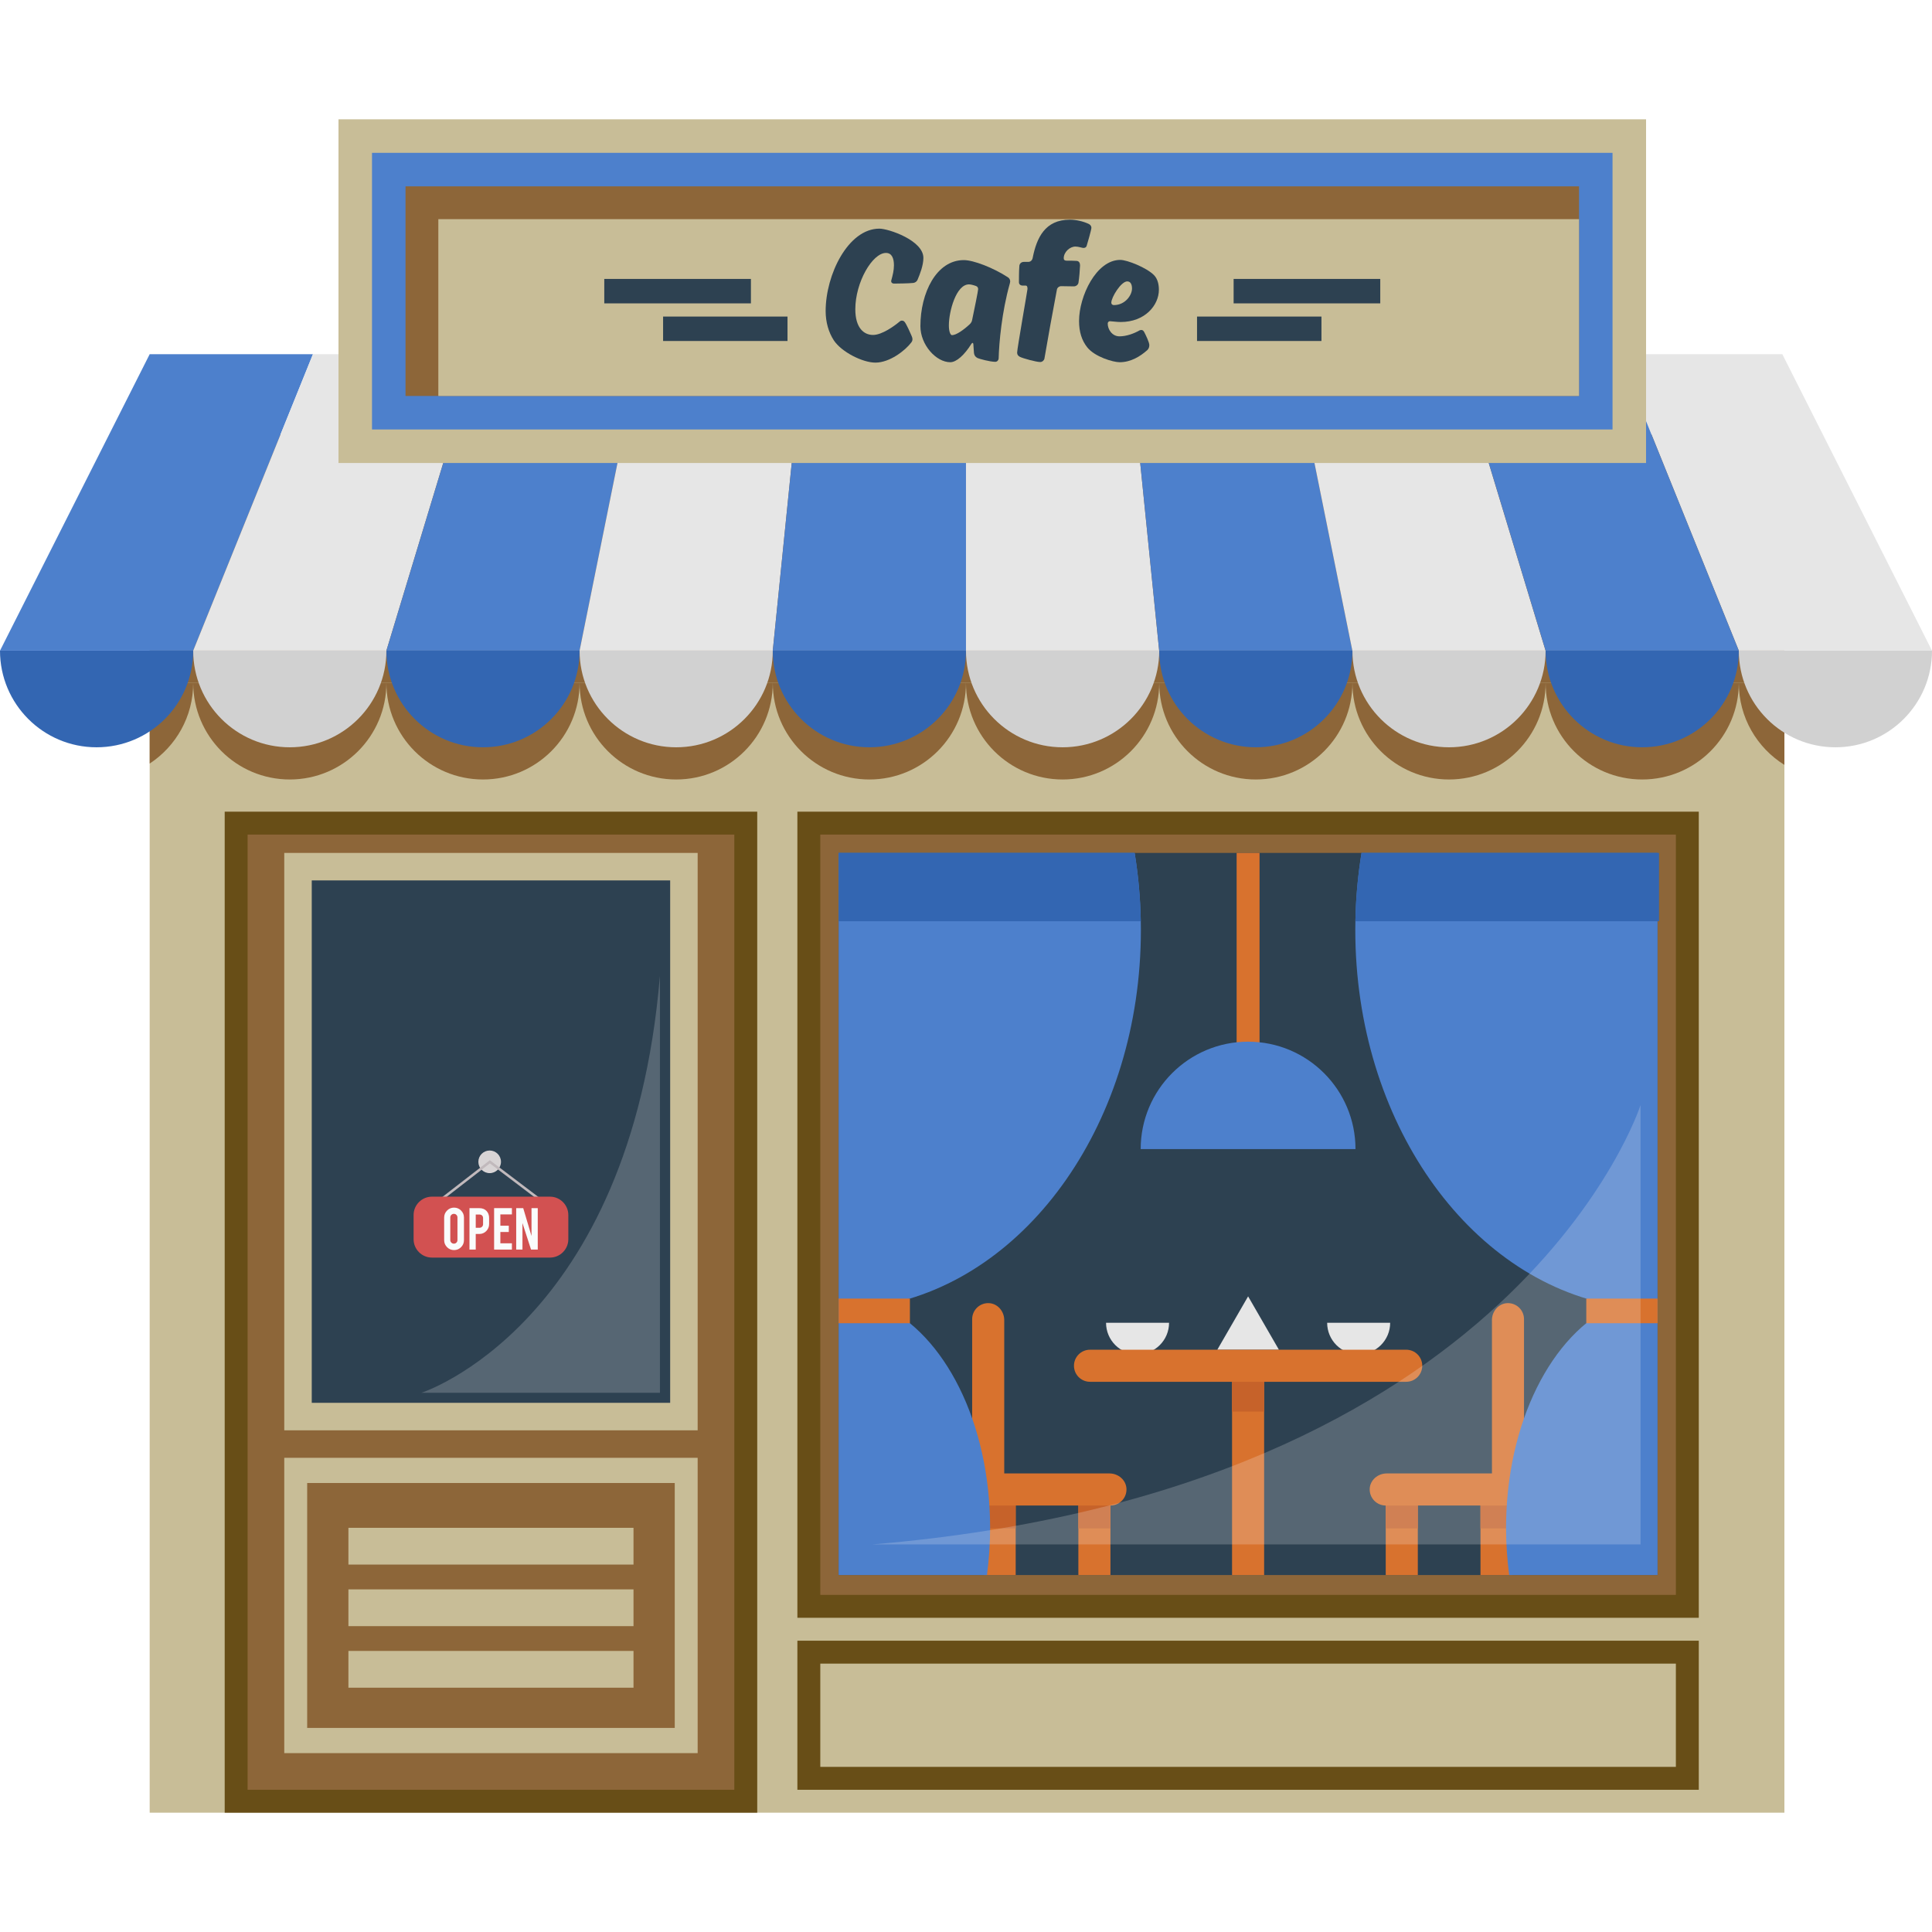
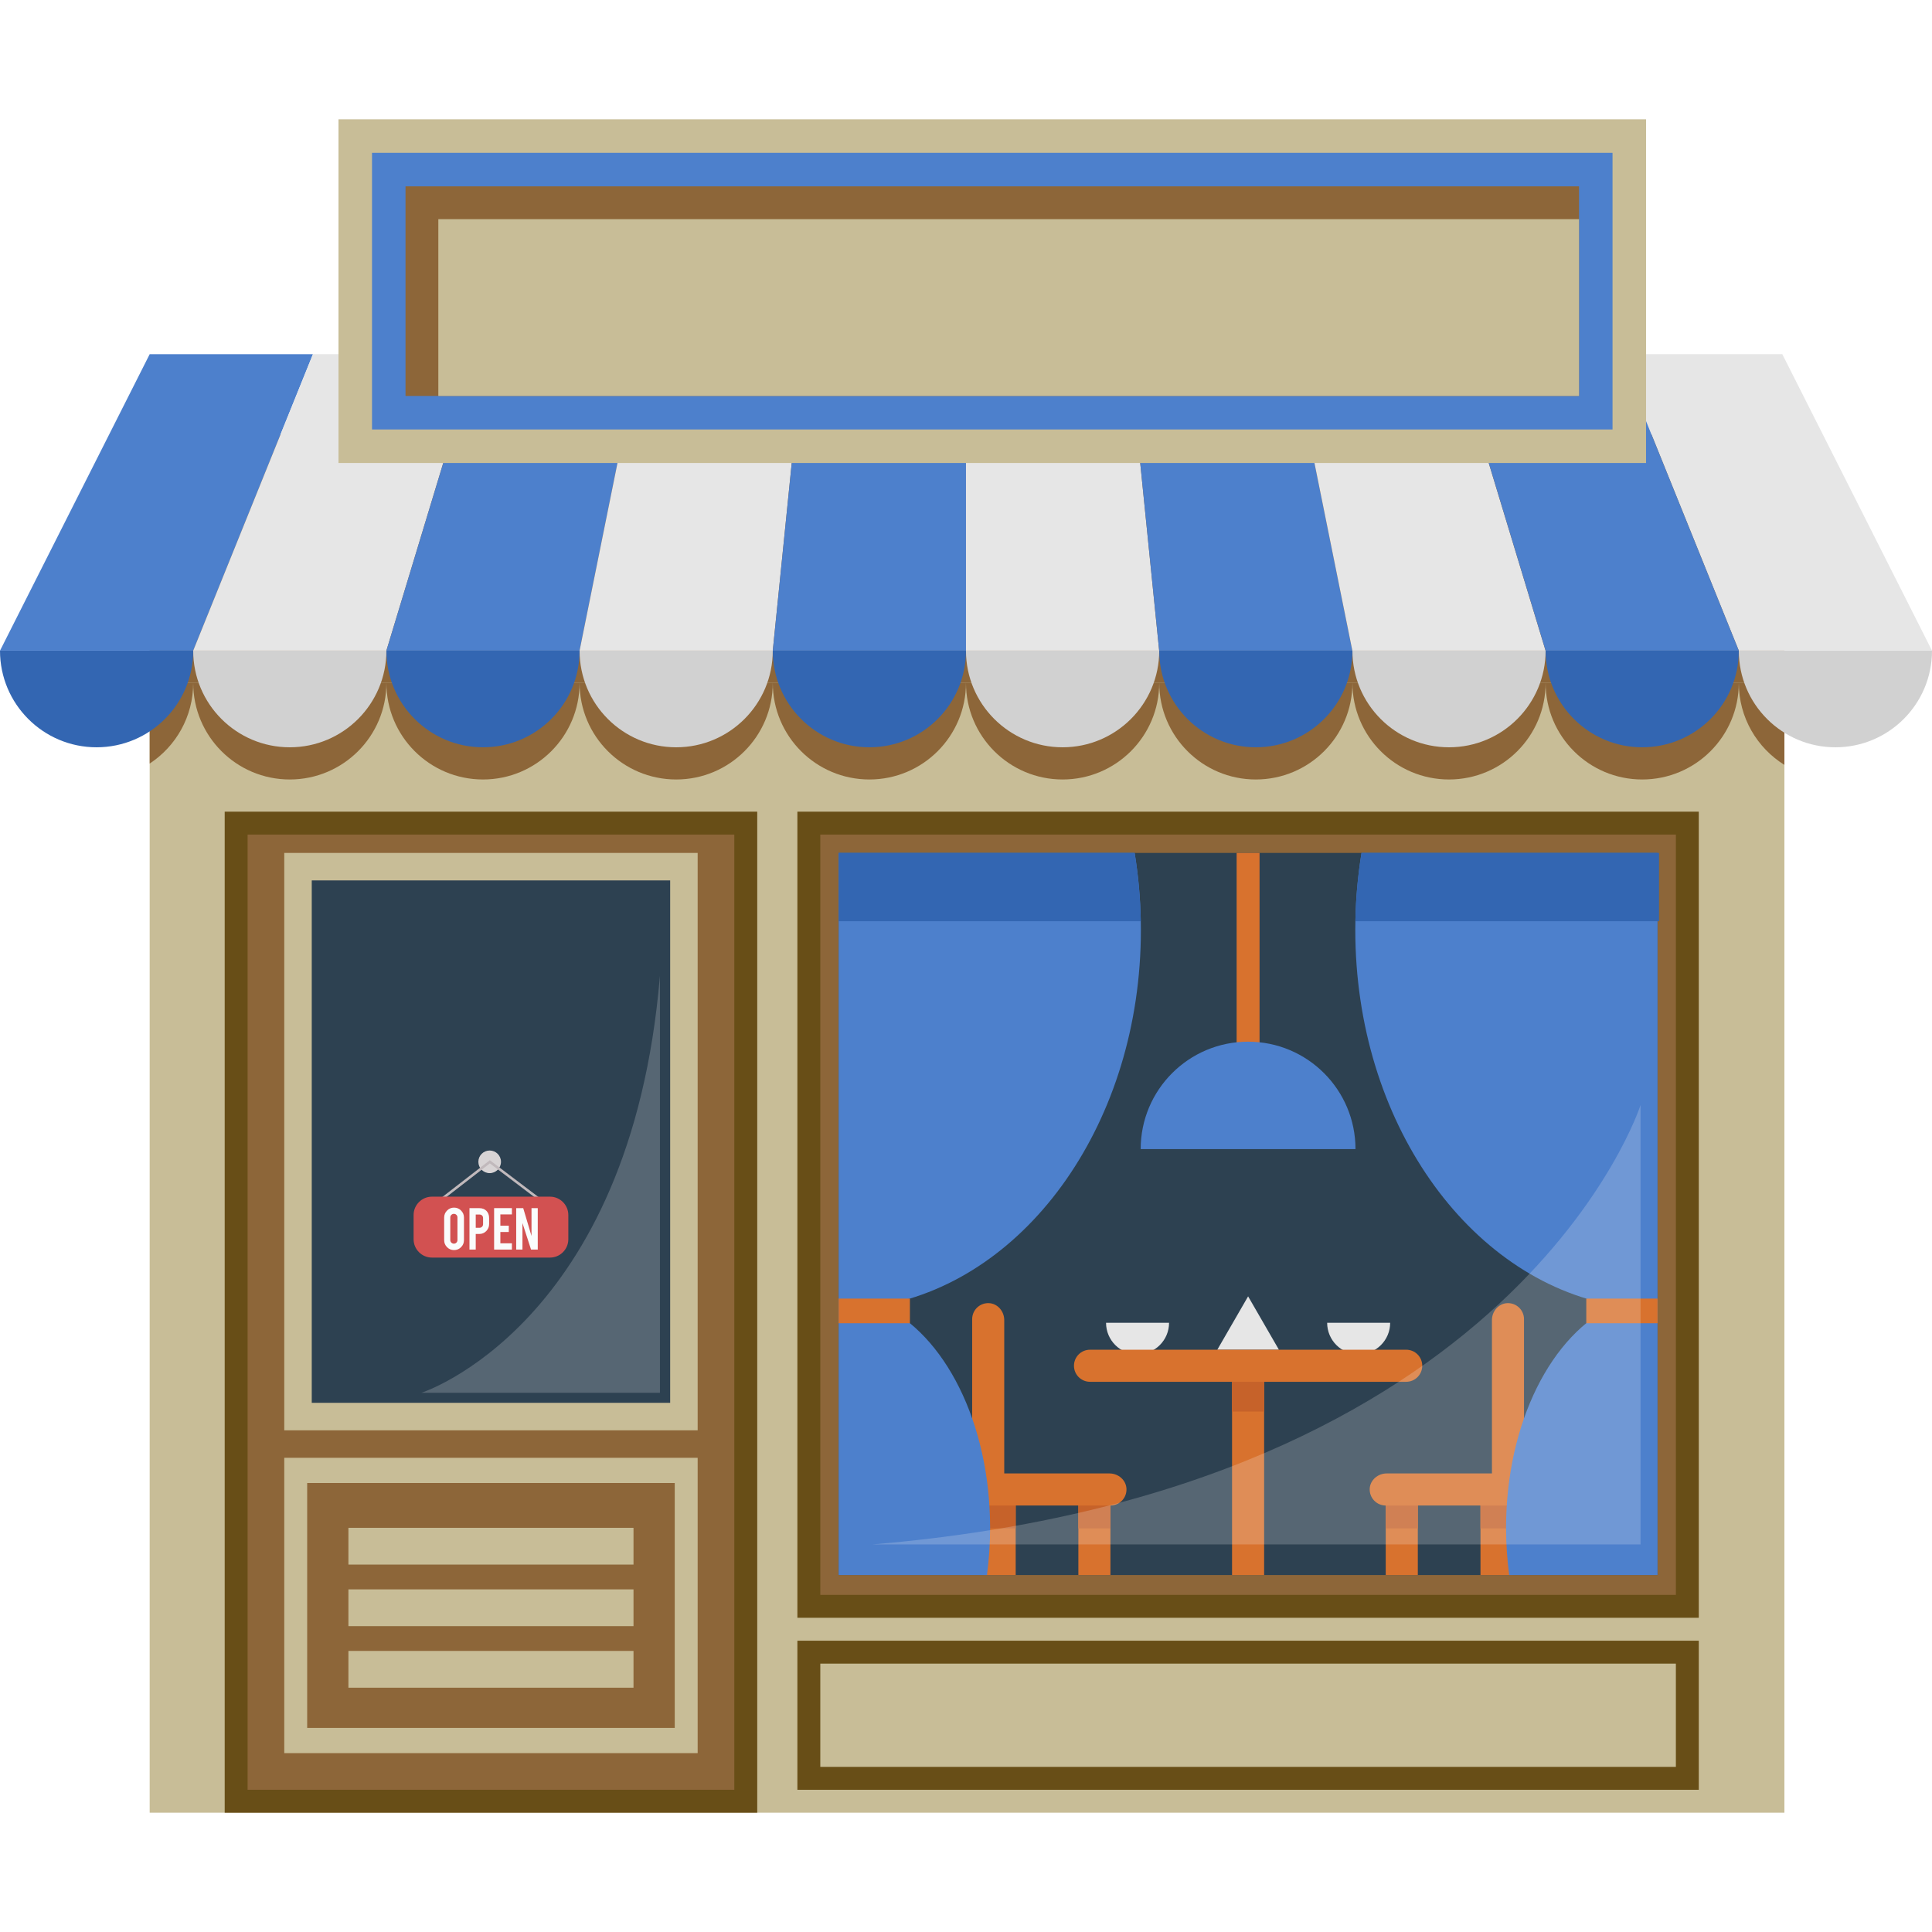
<svg xmlns="http://www.w3.org/2000/svg" version="1.1" id="Layer_1" x="0px" y="0px" viewBox="0 0 421.601 421.601" style="enable-background:new 0 0 421.601 421.601;" xml:space="preserve" width="512px" height="512px" class="">
  <g>
    <g>
      <rect x="32.663" y="94.785" style="fill:#C8BD97" width="356.73" height="300.78" data-original="#76DD91" class="active-path" data-old_color="#C8BD98" />
      <g>
        <path style="fill:#8D6639" d="M42.163,149.015c0,7.37-3.77,13.85-9.5,17.61v-17.61H42.163z" data-original="#62C479" class="" data-old_color="#8C6539" />
        <path style="fill:#8D6639" d="M84.318,149.012c0,11.65-9.436,21.086-21.086,21.086c-11.637,0-21.073-9.436-21.073-21.086H84.318z    " data-original="#62C479" class="" data-old_color="#8C6539" />
        <path style="fill:#8D6639" d="M126.477,149.012c0,11.65-9.436,21.086-21.073,21.086c-11.65,0-21.086-9.436-21.086-21.086H126.477    z" data-original="#62C479" class="" data-old_color="#8C6539" />
        <path style="fill:#8D6639" d="M168.636,149.012c0,11.65-9.436,21.086-21.073,21.086c-11.65,0-21.086-9.436-21.086-21.086H168.636    z" data-original="#62C479" class="" data-old_color="#8C6539" />
        <path style="fill:#8D6639" d="M210.795,149.012c0,11.65-9.436,21.086-21.073,21.086c-11.65,0-21.086-9.436-21.086-21.086H210.795    z" data-original="#62C479" class="" data-old_color="#8C6539" />
        <path style="fill:#8D6639" d="M252.966,149.012c0,11.65-9.448,21.086-21.086,21.086c-11.637,0-21.086-9.436-21.086-21.086    H252.966z" data-original="#62C479" class="" data-old_color="#8C6539" />
        <path style="fill:#8D6639" d="M295.125,149.012c0,11.65-9.436,21.086-21.086,21.086c-11.637,0-21.073-9.436-21.073-21.086    H295.125z" data-original="#62C479" class="" data-old_color="#8C6539" />
        <path style="fill:#8D6639" d="M337.284,149.012c0,11.65-9.436,21.086-21.086,21.086c-11.637,0-21.073-9.436-21.073-21.086    H337.284z" data-original="#62C479" class="" data-old_color="#8C6539" />
        <path style="fill:#8D6639" d="M379.443,149.012c0,11.65-9.436,21.086-21.086,21.086c-11.637,0-21.073-9.436-21.073-21.086    H379.443z" data-original="#62C479" class="" data-old_color="#8C6539" />
        <path style="fill:#8D6639" d="M389.393,149.015v17.9c-5.98-3.72-9.95-10.34-9.95-17.9H389.393z" data-original="#62C479" class="" data-old_color="#8C6539" />
      </g>
      <rect x="32.663" y="94.785" style="fill:#8D6639" width="356.73" height="54.227" data-original="#62C479" class="" data-old_color="#8C6539" />
      <rect x="49.032" y="177.123" style="fill:#684E17" width="116.211" height="218.443" data-original="#4EAF60" class="" data-old_color="#674D17" />
      <rect x="54.032" y="182.123" style="fill:#8D6639" width="106.211" height="208.443" data-original="#62C479" class="" data-old_color="#8C6539" />
      <rect x="62.032" y="186.124" style="fill:#C8BD97" width="90.211" height="126" data-original="#76DD91" class="active-path" data-old_color="#C8BD98" />
      <rect x="68.032" y="192.124" style="fill:#2D4151;" width="78.211" height="114" data-original="#2D4151" class="" />
      <rect x="62.032" y="318.123" style="fill:#C8BD97" width="90.211" height="64.443" data-original="#76DD91" class="active-path" data-old_color="#C8BD98" />
      <rect x="67.032" y="323.623" style="fill:#8D6639" width="80.211" height="53.443" data-original="#62C479" class="" data-old_color="#8C6539" />
      <g>
        <g>
          <rect x="76.032" y="360.267" style="fill:#C8BD97" width="62.211" height="8.022" data-original="#76DD91" class="active-path" data-old_color="#C8BD98" />
        </g>
        <g>
          <rect x="76.032" y="333.4" style="fill:#C8BD97" width="62.211" height="8.022" data-original="#76DD91" class="active-path" data-old_color="#C8BD98" />
        </g>
        <g>
          <rect x="76.032" y="346.834" style="fill:#C8BD97" width="62.211" height="8.022" data-original="#76DD91" class="active-path" data-old_color="#C8BD98" />
        </g>
      </g>
      <g>
        <circle style="fill:#D8D4D5;" cx="106.857" cy="253.533" r="2.469" data-original="#D8D4D5" />
        <g>
          <polygon style="fill:#C1B9BC;" points="118.807,262.889 106.897,253.871 95.535,262.668 95.199,262.234 106.894,253.18      119.139,262.451    " data-original="#C1B9BC" />
        </g>
        <path style="fill:#D25151" d="M124.019,270.43c0,2.201-1.8,4-4,4H94.256c-2.2,0-4-1.799-4-4v-5.293c0-2.199,1.8-4,4-4h25.763    c2.2,0,4,1.801,4,4V270.43z" data-original="#C12525" class="" data-old_color="#D14F4F" />
        <g>
          <path style="fill:#FAFCFC;" d="M99.083,263.527c0.601,0,1.112,0.213,1.533,0.636s0.631,0.933,0.631,1.529v4.935     c0,0.602-0.212,1.112-0.635,1.533c-0.423,0.421-0.933,0.631-1.529,0.631c-0.601,0-1.111-0.211-1.529-0.635     c-0.418-0.423-0.628-0.933-0.628-1.529v-4.935c0-0.601,0.212-1.112,0.635-1.533C97.983,263.738,98.491,263.527,99.083,263.527z      M99.826,265.664c0-0.217-0.076-0.4-0.227-0.553c-0.152-0.151-0.335-0.227-0.552-0.227c-0.216,0-0.401,0.075-0.555,0.227     s-0.231,0.336-0.231,0.553v4.949c0,0.216,0.077,0.4,0.231,0.551c0.154,0.152,0.339,0.228,0.555,0.228     c0.217,0,0.4-0.075,0.552-0.228c0.151-0.15,0.227-0.335,0.227-0.551V265.664z" data-original="#FAFCFC" />
          <path style="fill:#FAFCFC;" d="M104.601,263.643c0.664,0,1.193,0.209,1.587,0.628c0.365,0.398,0.548,0.908,0.548,1.529v1.313     c0,0.597-0.208,1.106-0.624,1.529c-0.416,0.424-0.92,0.635-1.512,0.635h-0.786v3.406h-1.364v-9.04L104.601,263.643     L104.601,263.643z M105.417,265.822c0-0.236-0.071-0.426-0.213-0.57s-0.331-0.217-0.566-0.217h-0.822v2.894h0.822     c0.217,0,0.4-0.077,0.552-0.231c0.151-0.153,0.227-0.338,0.227-0.555V265.822z" data-original="#FAFCFC" />
          <path style="fill:#FAFCFC;" d="M107.826,272.684v-9.047h3.881v1.37h-2.518v2.468h1.84v1.371h-1.84v2.467h2.518v1.371H107.826z" data-original="#FAFCFC" />
          <path style="fill:#FAFCFC;" d="M114.176,263.637l1.81,6.08v-6.08h1.364v9.047h-1.465l-1.875-5.793v5.793h-1.364v-9.047H114.176z" data-original="#FAFCFC" />
        </g>
      </g>
      <rect x="174.006" y="177.123" style="fill:#684E17" width="196.703" height="175.912" data-original="#4EAF60" class="" data-old_color="#674D17" />
      <rect x="179.006" y="182.123" style="fill:#8D6639" width="186.703" height="165.912" data-original="#62C479" class="" data-old_color="#8C6539" />
      <rect x="183.003" y="186.125" style="fill:#2D4151;" width="178.71" height="157.58" data-original="#2D4151" class="" />
      <g>
        <path style="fill:#3366B2" d="M42.159,141.987c0,11.65-9.436,21.086-21.086,21.086C9.436,163.073,0,153.637,0,141.987" data-original="#DBA52C" class="" data-old_color="#3467B2" />
        <path style="fill:#D1D1D1;" d="M84.318,141.987c0,11.65-9.436,21.086-21.086,21.086c-11.637,0-21.073-9.436-21.073-21.086" data-original="#D1D1D1" class="" />
        <path style="fill:#3366B2" d="M126.477,141.987c0,11.65-9.436,21.086-21.073,21.086c-11.65,0-21.086-9.436-21.086-21.086" data-original="#DBA52C" class="" data-old_color="#3467B2" />
        <path style="fill:#D1D1D1;" d="M168.636,141.987c0,11.65-9.436,21.086-21.073,21.086c-11.65,0-21.086-9.436-21.086-21.086" data-original="#D1D1D1" class="" />
        <path style="fill:#3366B2" d="M210.795,141.987c0,11.65-9.436,21.086-21.073,21.086c-11.65,0-21.086-9.436-21.086-21.086" data-original="#DBA52C" class="" data-old_color="#3467B2" />
        <path style="fill:#D1D1D1;" d="M252.966,141.987c0,11.65-9.448,21.086-21.086,21.086c-11.637,0-21.086-9.436-21.086-21.086" data-original="#D1D1D1" class="" />
        <path style="fill:#3366B2" d="M295.125,141.987c0,11.65-9.436,21.086-21.086,21.086c-11.637,0-21.073-9.436-21.073-21.086" data-original="#DBA52C" class="" data-old_color="#3467B2" />
        <path style="fill:#D1D1D1;" d="M337.284,141.987c0,11.65-9.436,21.086-21.086,21.086c-11.637,0-21.073-9.436-21.073-21.086" data-original="#D1D1D1" class="" />
        <path style="fill:#3366B2" d="M379.443,141.987c0,11.65-9.436,21.086-21.086,21.086c-11.637,0-21.073-9.436-21.073-21.086" data-original="#DBA52C" class="" data-old_color="#3467B2" />
        <path style="fill:#D1D1D1;" d="M421.601,141.987c0,11.65-9.436,21.086-21.073,21.086c-11.65,0-21.086-9.436-21.086-21.086" data-original="#D1D1D1" class="" />
      </g>
      <g>
        <polygon style="fill:#4D80CC" points="68.292,77.29 32.666,77.29 0,141.987 42.159,141.987   " data-original="#F9C032" class="" data-old_color="#4C80CC" />
        <polygon style="fill:#E6E6E6;" points="103.918,77.29 68.292,77.29 42.159,141.987 84.318,141.987   " data-original="#E6E6E6" class="" />
        <polygon style="fill:#4D80CC" points="139.544,77.29 103.918,77.29 84.318,141.987 126.477,141.987   " data-original="#F9C032" class="" data-old_color="#4C80CC" />
        <polygon style="fill:#E6E6E6;" points="175.17,77.29 139.544,77.29 126.477,141.987 168.636,141.987   " data-original="#E6E6E6" class="" />
        <polygon style="fill:#4D80CC" points="210.796,77.29 175.17,77.29 168.636,141.987 210.795,141.987   " data-original="#F9C032" class="" data-old_color="#4C80CC" />
        <polygon style="fill:#E6E6E6;" points="246.421,77.29 210.796,77.29 210.795,141.987 252.954,141.987   " data-original="#E6E6E6" class="" />
        <polygon style="fill:#4D80CC" points="282.047,77.29 246.421,77.29 252.954,141.987 295.113,141.987   " data-original="#F9C032" class="" data-old_color="#4C80CC" />
        <polygon style="fill:#E6E6E6;" points="317.673,77.29 282.047,77.29 295.113,141.987 337.272,141.987   " data-original="#E6E6E6" class="" />
        <polygon style="fill:#E6E6E6;" points="388.935,77.29 353.309,77.29 379.443,141.987 421.601,141.987   " data-original="#E6E6E6" class="" />
        <polygon style="fill:#4D80CC" points="353.309,77.29 317.683,77.29 337.284,141.987 379.443,141.987   " data-original="#F9C032" class="" data-old_color="#4C80CC" />
      </g>
      <g>
        <rect x="268.858" y="299.535" style="fill:#D8722E;" width="7" height="44.17" data-original="#D8722E" class="" />
        <polygon style="fill:#E6E6E6;" points="265.64,294.535 272.362,282.892 279.084,294.535   " data-original="#E6E6E6" class="" />
        <g>
          <path style="fill:#E6E6E6;" d="M255.112,288.66c0,3.797-3.078,6.875-6.875,6.875s-6.875-3.078-6.875-6.875" data-original="#E6E6E6" class="" />
          <path style="fill:#E6E6E6;" d="M303.362,288.66c0,3.797-3.078,6.875-6.875,6.875s-6.875-3.078-6.875-6.875" data-original="#E6E6E6" class="" />
        </g>
        <rect x="268.858" y="301.035" style="fill:#C6622A;" width="7" height="7" data-original="#C6622A" class="" />
        <path style="fill:#D8722E;" d="M306.862,301.535h-69c-1.933,0-3.5-1.567-3.5-3.5l0,0c0-1.933,1.567-3.5,3.5-3.5h69    c1.933,0,3.5,1.567,3.5,3.5l0,0C310.362,299.968,308.795,301.535,306.862,301.535z" data-original="#D8722E" class="" />
        <g>
          <g>
            <rect x="214.645" y="327.035" style="fill:#D8722E;" width="7" height="16.667" data-original="#D8722E" class="" />
            <rect x="235.321" y="327.035" style="fill:#D8722E;" width="7" height="16.667" data-original="#D8722E" class="" />
            <rect x="235.321" y="326.535" style="fill:#C6622A;" width="7" height="7" data-original="#C6622A" class="" />
            <rect x="214.645" y="326.535" style="fill:#C6622A;" width="7" height="7" data-original="#C6622A" class="" />
            <path style="fill:#D8722E;" d="M242.123,321.535h-22.978v-33.469c0-1.895-1.419-3.594-3.312-3.693      c-2.018-0.106-3.688,1.5-3.688,3.495v33.667v4.612c0,1.319,1.069,2.388,2.388,2.388h4.612h23.176      c1.995,0,3.601-1.67,3.495-3.688C245.717,322.954,244.018,321.535,242.123,321.535z" data-original="#D8722E" class="" />
          </g>
          <g>
            <rect x="323.071" y="327.035" style="fill:#D8722E;" width="7" height="16.667" data-original="#D8722E" class="" />
            <rect x="302.395" y="327.035" style="fill:#D8722E;" width="7" height="16.667" data-original="#D8722E" class="" />
            <rect x="302.395" y="326.535" style="fill:#C6622A;" width="7" height="7" data-original="#C6622A" class="" />
            <rect x="323.071" y="326.535" style="fill:#C6622A;" width="7" height="7" data-original="#C6622A" class="" />
            <path style="fill:#D8722E;" d="M328.883,284.373c-1.893,0.099-3.312,1.798-3.312,3.693v33.469h-22.978      c-1.895,0-3.594,1.419-3.693,3.312c-0.106,2.018,1.5,3.688,3.495,3.688h23.176h4.612c1.319,0,2.388-1.069,2.388-2.388v-4.612      v-33.667C332.571,285.873,330.901,284.268,328.883,284.373z" data-original="#D8722E" class="" />
          </g>
        </g>
      </g>
      <path style="fill:#4D80CC" d="M192.373,284.865c13.69,6.19,23.69,25.58,23.69,48.55c0,3.53-0.24,6.97-0.69,10.29h-32.37v-157.58   h64.6c0.79,4.83,1.25,9.81,1.34,14.91c0.01,0.63,0.02,1.27,0.02,1.91C248.963,244.665,224.363,279.155,192.373,284.865z" data-original="#F9C032" class="" data-old_color="#4C80CC" />
      <path style="fill:#4D80CC" d="M361.713,186.125v157.58h-32.37c-0.45-3.32-0.69-6.76-0.69-10.29c0-22.97,10-42.36,23.69-48.55   c-31.99-5.71-56.59-40.2-56.59-81.92c0-0.64,0.01-1.28,0.02-1.91c0.09-5.1,0.55-10.08,1.34-14.91L361.713,186.125L361.713,186.125z   " data-original="#F9C032" class="" data-old_color="#4C80CC" />
      <rect x="183.003" y="283.38" style="fill:#D8722E;" width="15.557" height="5.374" data-original="#D8722E" class="" />
      <rect x="346.156" y="283.38" style="fill:#D8722E;" width="15.557" height="5.374" data-original="#D8722E" class="" />
      <path style="fill:#3366B2" d="M247.603,186.125c0.79,4.83,1.25,9.81,1.34,14.91h-65.94v-14.91H247.603z" data-original="#DBA52C" class="" data-old_color="#3467B2" />
      <rect x="269.858" y="186.125" style="fill:#D8722E;" width="5" height="50.91" data-original="#D8722E" class="" />
      <path style="fill:#3366B2" d="M362.033,186.125v14.91h-66.26c0.09-5.1,0.55-10.08,1.34-14.91H362.033z" data-original="#DBA52C" class="" data-old_color="#3467B2" />
      <path style="fill:#4D80CC" d="M295.796,250.754c0-12.944-10.493-23.438-23.438-23.438s-23.438,10.493-23.438,23.438" data-original="#F9C032" class="" data-old_color="#4C80CC" />
      <path style="opacity:0.2;fill:#FCFAFA;enable-background:new    ;" d="M190.412,337.018h167.591v-95.871   C358.001,241.147,331.089,325.274,190.412,337.018z" data-original="#FCFAFA" class="" />
      <rect x="73.864" y="26.035" style="fill:#C8BD97" width="285.339" height="75" data-original="#76DD91" class="active-path" data-old_color="#C8BD98" />
      <rect x="81.18" y="33.352" style="fill:#4D80CC" width="270.706" height="60.367" data-original="#F9C032" class="" data-old_color="#4C80CC" />
      <rect x="88.493" y="40.665" style="fill:#8D6639" width="256.08" height="45.74" data-original="#62C479" class="" data-old_color="#8C6539" />
      <rect x="95.653" y="47.825" style="fill:#C8BD97" width="248.92" height="38.58" data-original="#76DD91" class="active-path" data-old_color="#C8BD98" />
      <rect x="174.006" y="358.035" style="fill:#684E17" width="196.703" height="32.531" data-original="#4EAF60" class="" data-old_color="#674D17" />
      <rect x="179.006" y="363.035" style="fill:#C8BD97" width="186.703" height="22.531" data-original="#76DD91" class="active-path" data-old_color="#C8BD98" />
-       <g>
-         <path style="fill:#2D4151;" d="M194.467,61.363c0-0.087,0.043-0.217,0.043-0.217c0.304-1.13,0.565-2.129,0.565-3.258    c0-1.477-0.435-2.693-1.738-2.693c-2.954,0-6.69,6.386-6.69,12.294c0,4.127,1.911,5.604,3.866,5.604s4.648-1.955,5.734-2.867    c0,0,0.26-0.261,0.521-0.261c0.304,0,0.478,0.087,0.652,0.304c0.391,0.478,1.303,2.52,1.477,2.954    c0.13,0.304,0.217,0.521,0.217,0.825c0,0.261-0.087,0.478-0.261,0.695c-1.303,1.738-4.692,4.388-7.82,4.388    c-2.78,0-7.385-2.302-9.079-4.865c-1.129-1.738-1.781-3.953-1.781-6.386c0-7.95,4.909-17.985,11.729-17.985    c1.998,0,9.601,2.563,9.601,6.386c0,1.651-0.782,3.606-1.26,4.735c-0.174,0.434-0.608,0.739-1.129,0.739    c-0.652,0.087-3.389,0.13-4.04,0.13C194.728,61.884,194.467,61.667,194.467,61.363z" data-original="#2D4151" class="" />
-         <path style="fill:#2D4151;" d="M212.537,77.002l-0.13-1.824c0-0.217-0.087-0.348-0.174-0.348s-0.174,0.087-0.261,0.217    c-1.521,2.433-3.258,3.997-4.605,3.997c-3.084,0-6.516-3.78-6.516-7.863c0-7.255,3.475-14.423,9.471-14.423    c2.128,0,6.473,1.694,9.601,3.736c0.304,0.174,0.521,0.521,0.521,0.912c0,0.13-0.087,0.478-0.087,0.478    c-1.738,6.169-2.346,12.902-2.433,16.377c-0.044,0.391-0.348,0.695-0.739,0.695c-1.129,0-3.519-0.652-3.866-0.825    C212.755,77.827,212.581,77.436,212.537,77.002z M212.146,69.791c0.478-2.259,1.304-6.343,1.304-6.69    c0-0.304-0.131-0.565-0.479-0.695c-0.608-0.217-1.173-0.348-1.521-0.348c-2.823,0-4.388,5.952-4.388,8.949    c0,1.26,0.304,2.128,0.695,2.128c0.912,0,2.563-1.173,3.823-2.346C211.93,70.486,212.103,70.095,212.146,69.791z" data-original="#2D4151" class="" />
-         <path style="fill:#2D4151;" d="M234.69,53.804c-1.26,0-2.563,1.217-2.563,2.563c0,0.347,0.217,0.521,0.651,0.521    c0.782,0,1.651,0,2.172,0.043c0.565,0.043,0.739,0.521,0.739,0.999c-0.044,0.999-0.174,2.737-0.348,3.78    c-0.087,0.434-0.521,0.782-0.999,0.782c-0.608,0-1.738-0.043-2.78-0.043c-0.435,0-0.826,0.304-0.913,0.695    c-0.912,4.735-1.998,10.817-2.736,15.118c-0.087,0.391-0.478,0.739-0.912,0.739c-0.869,0-3.736-0.782-4.432-1.129    c-0.304-0.174-0.608-0.391-0.608-0.956c0-0.782,2.26-13.641,2.26-13.858c0-0.478-0.087-0.739-0.435-0.739h-0.608    c-0.521,0-0.825-0.304-0.825-0.739s0-2.52,0.087-3.475c0-0.478,0.348-0.956,0.999-0.956h0.956c0.521,0,0.868-0.391,0.955-0.869    c0.869-4.388,2.693-8.341,8.124-8.341c1.303,0,2.91,0.347,4.17,0.956c0.348,0.217,0.521,0.478,0.521,0.825    c0,0.435-0.955,3.693-1.042,3.953c-0.087,0.304-0.392,0.435-0.695,0.435C236.168,54.108,235.343,53.804,234.69,53.804z" data-original="#2D4151" class="" />
-         <path style="fill:#2D4151;" d="M244.29,73.396c1.521,0,3.171-0.608,4.388-1.303c0,0,0.173-0.087,0.347-0.087    c0.305,0,0.479,0.13,0.652,0.435c0.304,0.565,1.129,2.259,1.129,2.867c0,0.478-0.174,0.825-0.435,1.086    c-1.563,1.39-3.605,2.65-6.038,2.65c-1.434,0-5.43-1.173-7.081-3.258c-1.173-1.477-1.781-3.345-1.781-5.734    c0-5.387,3.736-13.337,8.993-13.337c1.52,0,5.733,1.694,7.341,3.302c0.869,0.869,1.087,2.172,1.087,3.215    c0,3.388-3.041,7.038-8.342,7.038c-0.825,0-1.998-0.174-2.346-0.174c-0.217,0-0.478,0.174-0.478,0.521    C241.726,71.876,242.683,73.396,244.29,73.396z M242.509,66.055c0,0.347,0.261,0.521,0.564,0.521c2.477,0,3.953-2.172,3.953-3.606    c0-0.825-0.261-1.564-1.043-1.564C244.637,61.406,242.509,64.882,242.509,66.055z" data-original="#2D4151" class="" />
-       </g>
-       <g>
-         <rect x="131.866" y="60.868" style="fill:#2D4151;" width="32" height="5.333" data-original="#2D4151" class="" />
-         <rect x="269.2" y="60.868" style="fill:#2D4151;" width="32" height="5.333" data-original="#2D4151" class="" />
-       </g>
-       <g>
-         <rect x="144.7" y="69.079" style="fill:#2D4151;" width="27.15" height="5.333" data-original="#2D4151" class="" />
-         <rect x="261.217" y="69.079" style="fill:#2D4151;" width="27.15" height="5.333" data-original="#2D4151" class="" />
-       </g>
      <path style="opacity:0.2;fill:#FCFAFA;enable-background:new    ;" d="M144.009,212.937v91H91.952   C91.952,303.937,137.632,289.323,144.009,212.937z" data-original="#FCFAFA" class="" />
    </g>
  </g>
</svg>
